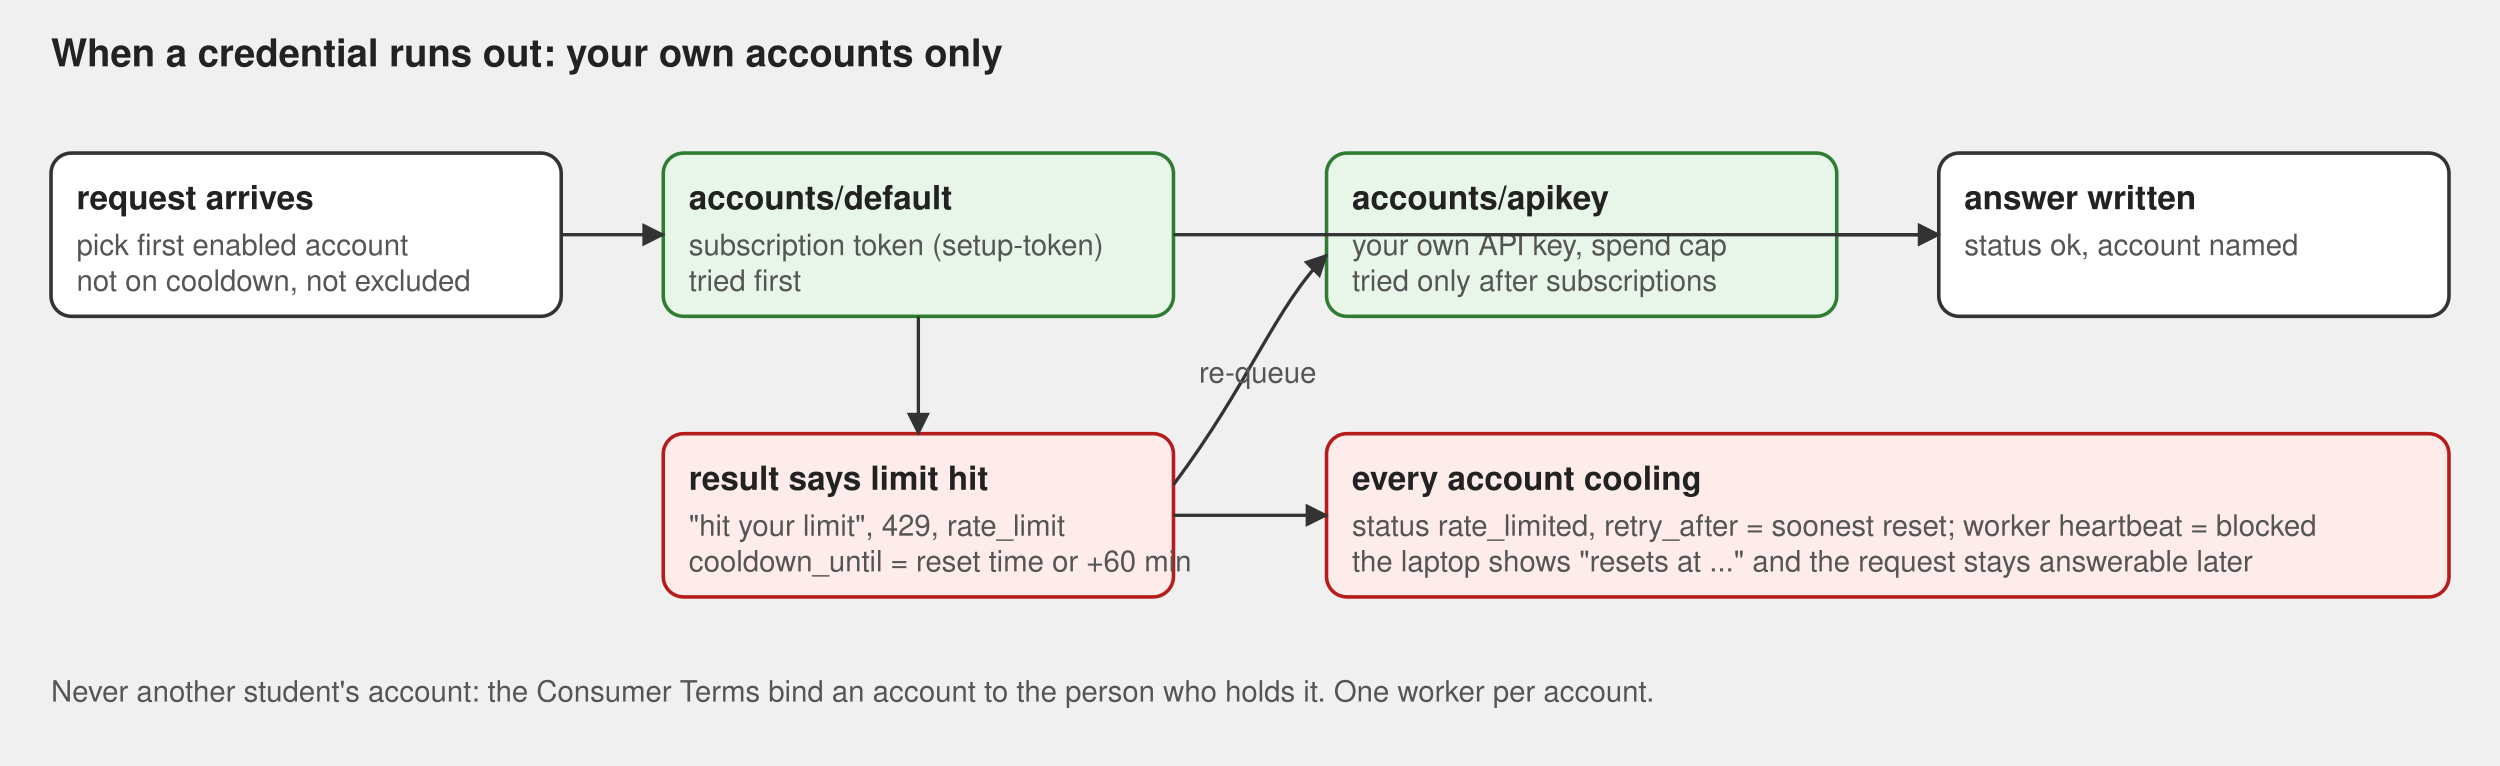
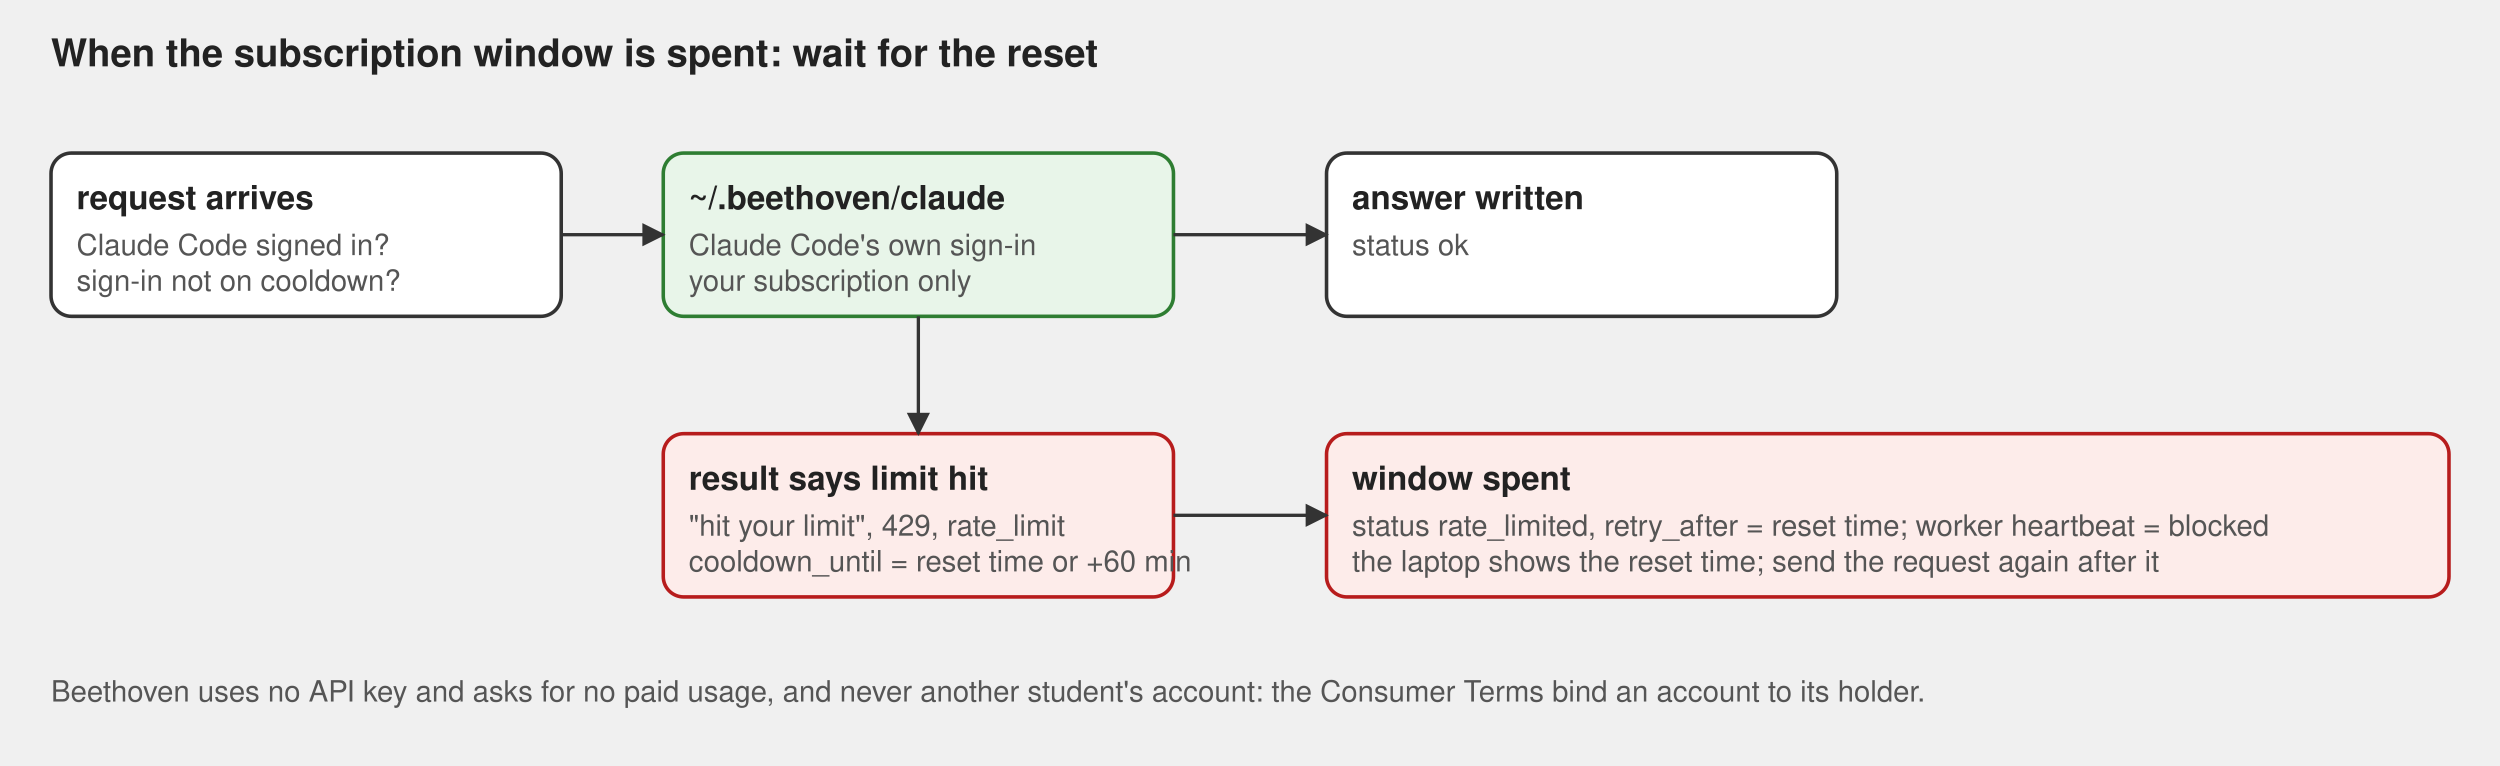
<svg xmlns="http://www.w3.org/2000/svg" viewBox="0 0 980 300" font-family="Segoe UI, Helvetica, Arial, sans-serif" font-size="13">
  <defs>
    <marker id="d" viewBox="0 0 10 10" refX="9" refY="5" markerWidth="7" markerHeight="7" orient="auto">
      <path d="M0,0 L10,5 L0,10 z" fill="#333" />
    </marker>
    <style>
      .b{fill:#fff;stroke:#333;stroke-width:1.4;rx:8}
      .w{fill:#fdecea;stroke:#b71c1c;stroke-width:1.4;rx:8}
      .g{fill:#e8f5e9;stroke:#2e7d32;stroke-width:1.4;rx:8}
      .n{font-weight:600;fill:#222}.s{fill:#555;font-size:11.5px}
      .a{stroke:#333;stroke-width:1.3;fill:none;marker-end:url(#d)}
    </style>
  </defs>
-   <text x="20" y="26" font-size="15" font-weight="600" fill="#222">When a credential runs out: your own accounts only</text>
+   <text x="20" y="26" font-size="15" font-weight="600" fill="#222">When the subscription window is spent: wait for the reset</text>
  <rect class="b" x="20" y="60" width="200" height="64" />
  <text x="30" y="82" class="n">request arrives</text>
-   <text x="30" y="100" class="s">pick first enabled account</text>
-   <text x="30" y="114" class="s">not on cooldown, not excluded</text>
+   <text x="30" y="100" class="s">Claude Code signed in?</text>
+   <text x="30" y="114" class="s">sign-in not on cooldown?</text>
  <rect class="g" x="260" y="60" width="200" height="64" />
-   <text x="270" y="82" class="n">accounts/default</text>
-   <text x="270" y="100" class="s">subscription token (setup-token)</text>
-   <text x="270" y="114" class="s">tried first</text>
+   <text x="270" y="82" class="n">~/.beethoven/claude</text>
+   <text x="270" y="100" class="s">Claude Code's own sign-in</text>
+   <text x="270" y="114" class="s">your subscription only</text>
  <rect class="w" x="260" y="170" width="200" height="64" />
  <text x="270" y="192" class="n">result says limit hit</text>
  <text x="270" y="210" class="s">"hit your limit", 429, rate_limit</text>
  <text x="270" y="224" class="s">cooldown_until = reset time or +60 min</text>
-   <rect class="g" x="520" y="60" width="200" height="64" />
-   <text x="530" y="82" class="n">accounts/apikey</text>
-   <text x="530" y="100" class="s">your own API key, spend cap</text>
-   <text x="530" y="114" class="s">tried only after subscriptions</text>
-   <rect class="b" x="760" y="60" width="200" height="64" />
-   <text x="770" y="82" class="n">answer written</text>
-   <text x="770" y="100" class="s">status ok, account named</text>
+   <rect class="b" x="520" y="60" width="200" height="64" />
+   <text x="530" y="82" class="n">answer written</text>
+   <text x="530" y="100" class="s">status ok</text>
  <rect class="w" x="520" y="170" width="440" height="64" />
-   <text x="530" y="192" class="n">every account cooling</text>
-   <text x="530" y="210" class="s">status rate_limited, retry_after = soonest reset; worker heartbeat = blocked</text>
-   <text x="530" y="224" class="s">the laptop shows "resets at ..." and the request stays answerable later</text>
+   <text x="530" y="192" class="n">window spent</text>
+   <text x="530" y="210" class="s">status rate_limited, retry_after = reset time; worker heartbeat = blocked</text>
+   <text x="530" y="224" class="s">the laptop shows the reset time; send the request again after it</text>
  <path class="a" d="M220 92 L260 92" />
  <path class="a" d="M360 124 L360 170" />
-   <path class="a" d="M460 92 L760 92" />
+   <path class="a" d="M460 92 L520 92" />
  <path class="a" d="M460 202 L520 202" />
-   <path class="a" d="M460 190 C 490 150, 500 120, 520 100" />
-   <text x="470" y="150" class="s">re-queue</text>
-   <path class="a" d="M720 92 L760 92" />
-   <text x="20" y="275" class="s">Never another student's account: the Consumer Terms bind an account to the person who holds it. One worker per account.</text>
+   <text x="20" y="275" class="s">Beethoven uses no API key and asks for no paid usage, and never another student's account: the Consumer Terms bind an account to its holder.</text>
</svg>
